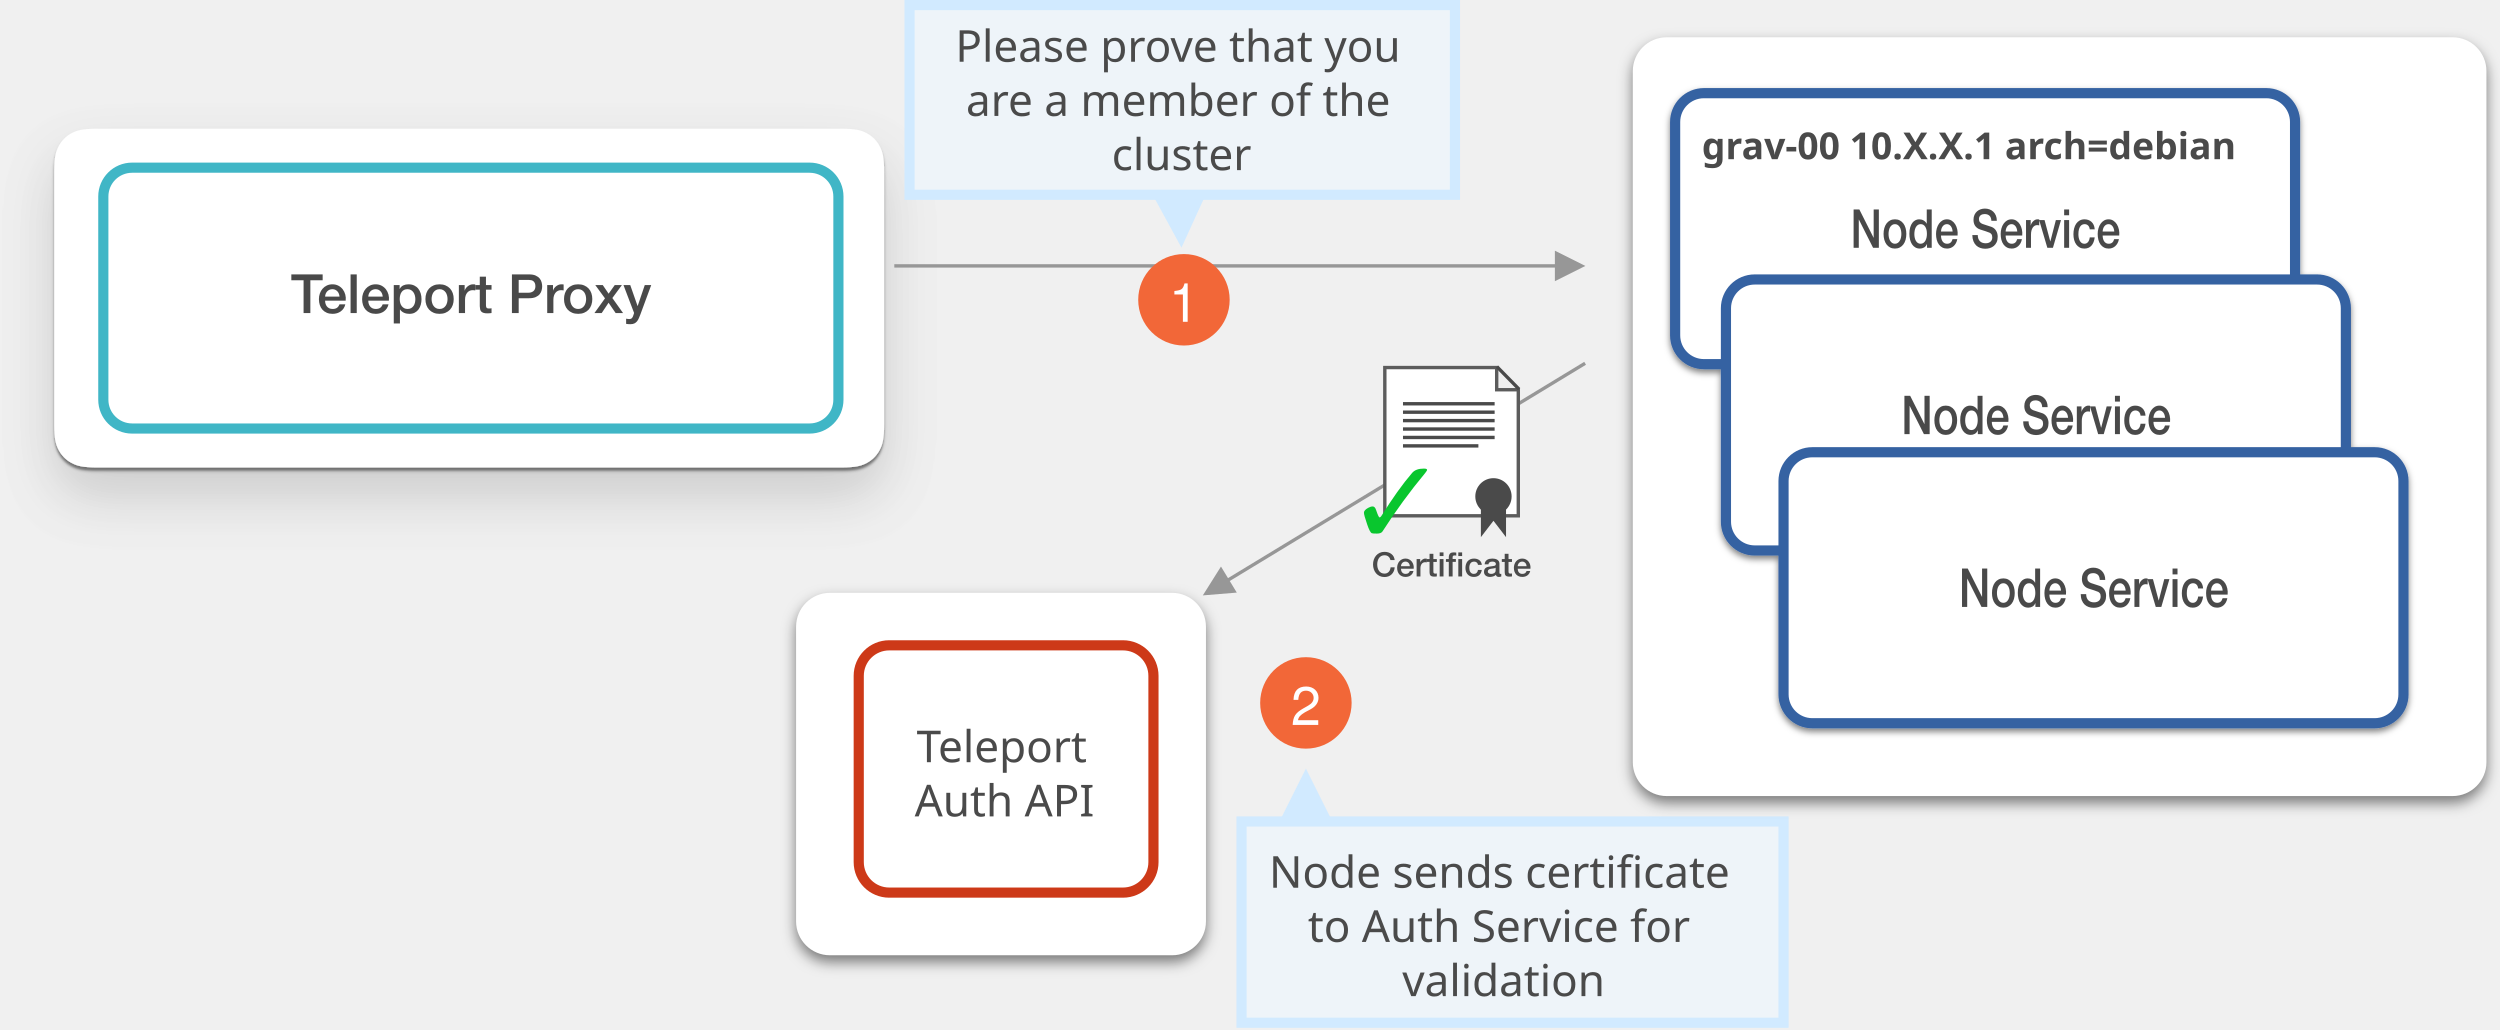
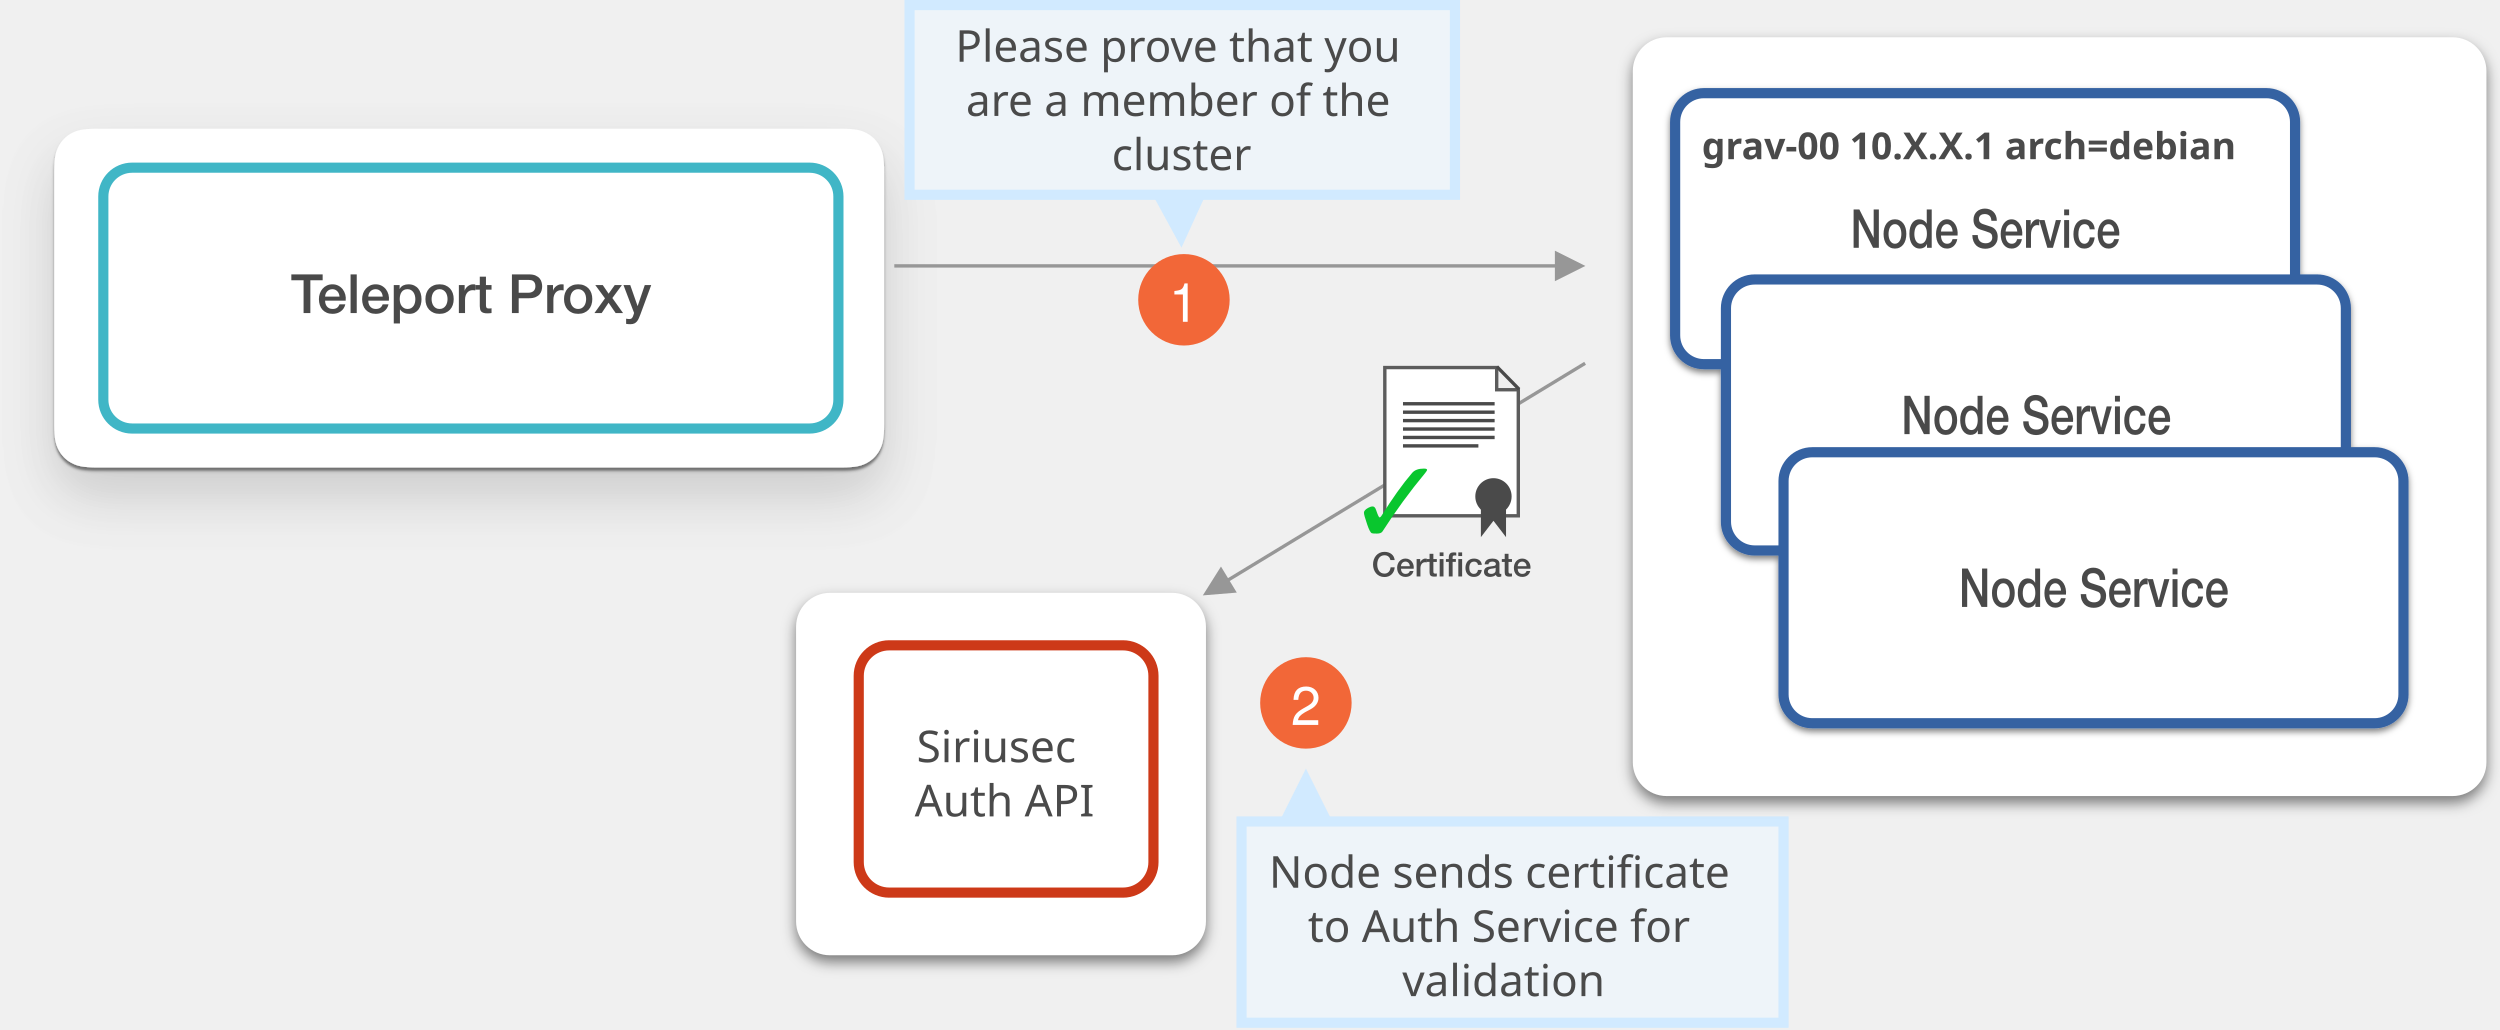
<svg xmlns="http://www.w3.org/2000/svg" xmlns:xlink="http://www.w3.org/1999/xlink" height="304" viewBox="0 0 738 304" width="738">
  <defs>
    <filter id="a" height="140%" width="116.3%" x="-8.2%" y="-12%">
      <feOffset dx="0" dy="1" in="SourceAlpha" result="shadowOffsetOuter1" />
      <feGaussianBlur in="shadowOffsetOuter1" result="shadowBlurOuter1" stdDeviation=".5" />
      <feColorMatrix in="shadowBlurOuter1" result="shadowMatrixOuter1" type="matrix" values="0 0 0 0 0   0 0 0 0 0   0 0 0 0 0  0 0 0 0.5 0" />
      <feMerge>
        <feMergeNode in="shadowMatrixOuter1" />
        <feMergeNode in="SourceGraphic" />
      </feMerge>
    </filter>
    <path id="b" d="m12.819 0h219.361c4.458 0 6.074.464 7.704 1.336 1.63.872 2.909 2.15 3.78 3.78.872 1.63 1.336 3.246 1.336 7.704v74.361c0 4.458-.464 6.074-1.336 7.704-.872 1.63-2.15 2.909-3.78 3.78-1.63.872-3.246 1.336-7.704 1.336h-219.361c-4.458 0-6.074-.464-7.704-1.336-1.63-.872-2.909-2.15-3.78-3.78s-1.336-3.246-1.336-7.704v-74.361c0-4.458.464-6.074 1.336-7.704s2.15-2.909 3.78-3.78 3.246-1.336 7.704-1.336z" />
    <filter id="c" height="156%" width="122.9%" x="-11.4%" y="-20%">
      <feOffset dx="0" dy="8" in="SourceAlpha" result="shadowOffsetOuter1" />
      <feGaussianBlur in="shadowOffsetOuter1" result="shadowBlurOuter1" stdDeviation="8" />
      <feColorMatrix in="shadowBlurOuter1" type="matrix" values="0 0 0 0 0   0 0 0 0 0   0 0 0 0 0  0 0 0 0.104 0" />
    </filter>
    <rect id="d" height="107" rx="10" width="121" />
    <filter id="e" height="113.1%" width="111.6%" x="-5.8%" y="-4.7%">
      <feOffset dx="0" dy="2" in="SourceAlpha" result="shadowOffsetOuter1" />
      <feGaussianBlur in="shadowOffsetOuter1" result="shadowBlurOuter1" stdDeviation="2" />
      <feColorMatrix in="shadowBlurOuter1" type="matrix" values="0 0 0 0 0   0 0 0 0 0   0 0 0 0 0  0 0 0 0.5 0" />
    </filter>
    <rect id="f" height="224" rx="10" width="252" x="482" y="11" />
    <filter id="g" height="106.2%" width="105.6%" x="-2.8%" y="-2.2%">
      <feOffset dx="0" dy="2" in="SourceAlpha" result="shadowOffsetOuter1" />
      <feGaussianBlur in="shadowOffsetOuter1" result="shadowBlurOuter1" stdDeviation="2" />
      <feColorMatrix in="shadowBlurOuter1" type="matrix" values="0 0 0 0 0   0 0 0 0 0   0 0 0 0 0  0 0 0 0.5 0" />
    </filter>
    <filter id="h" height="106.9%" width="106%" x="-3%" y="-3.4%">
      <feOffset dx="0" dy="1" in="SourceAlpha" result="shadowOffsetOuter1" />
      <feGaussianBlur in="shadowOffsetOuter1" result="shadowBlurOuter1" stdDeviation="1" />
      <feColorMatrix in="shadowBlurOuter1" result="shadowMatrixOuter1" type="matrix" values="0 0 0 0 0   0 0 0 0 0   0 0 0 0 0  0 0 0 0.5 0" />
      <feMerge>
        <feMergeNode in="shadowMatrixOuter1" />
        <feMergeNode in="SourceGraphic" />
      </feMerge>
    </filter>
  </defs>
  <g fill="none" fill-rule="evenodd">
    <g filter="url(#a)" transform="translate(16 38)">
      <use fill="#000" filter="url(#c)" xlink:href="#b" />
      <use fill="#fff" fill-rule="evenodd" xlink:href="#b" />
      <g transform="translate(13 10)">
        <path d="m10 1.5c-4.694 0-8.5 3.806-8.5 8.5v60c0 4.694 3.806 8.5 8.5 8.5h200c4.694 0 8.5-3.806 8.5-8.5v-60c0-4.694-3.806-8.5-8.5-8.5z" fill="#fff" stroke="#40b6c6" stroke-width="3" />
        <path d="m57 33h9.248v1.728h-3.632v9.696h-2v-9.696h-3.616zm14.224 6.56c-.021-.288-.083-.565-.184-.832s-.24-.499-.416-.696-.389-.357-.64-.48-.531-.184-.84-.184c-.32 0-.611.056-.872.168s-.485.267-.672.464-.336.429-.448.696-.173.555-.184.864zm-4.256 1.2c0 .32.045.629.136.928s.227.56.408.784.411.403.688.536.608.2.992.2c.533 0 .963-.115 1.288-.344s.568-.573.728-1.032h1.728c-.096.448-.261.848-.496 1.2s-.517.648-.848.888-.701.421-1.112.544-.84.184-1.288.184c-.651 0-1.227-.107-1.728-.32s-.925-.512-1.272-.896-.608-.843-.784-1.376-.264-1.12-.264-1.76c0-.587.093-1.144.28-1.672s.453-.992.8-1.392.765-.717 1.256-.952 1.045-.352 1.664-.352c.651 0 1.235.136 1.752.408s.947.632 1.288 1.08.589.963.744 1.544.195 1.181.12 1.8zm7.52-7.76h1.824v11.424h-1.824zm9.488 6.56c-.021-.288-.083-.565-.184-.832s-.24-.499-.416-.696-.389-.357-.64-.48-.531-.184-.84-.184c-.32 0-.611.056-.872.168s-.485.267-.672.464-.336.429-.448.696-.173.555-.184.864zm-4.256 1.2c0 .32.045.629.136.928s.227.56.408.784.411.403.688.536.608.2.992.2c.533 0 .963-.115 1.288-.344s.568-.573.728-1.032h1.728c-.096.448-.261.848-.496 1.2s-.517.648-.848.888-.701.421-1.112.544-.84.184-1.288.184c-.651 0-1.227-.107-1.728-.32s-.925-.512-1.272-.896-.608-.843-.784-1.376-.264-1.12-.264-1.76c0-.587.093-1.144.28-1.672s.453-.992.8-1.392.765-.717 1.256-.952 1.045-.352 1.664-.352c.651 0 1.235.136 1.752.408s.947.632 1.288 1.08.589.963.744 1.544.195 1.181.12 1.8zm7.52-4.608h1.728v1.12h.032c.256-.48.613-.824 1.072-1.032s.955-.312 1.488-.312c.651 0 1.219.115 1.704.344s.888.544 1.208.944.56.867.72 1.4.24 1.104.24 1.712c0 .555-.072 1.093-.216 1.616s-.363.984-.656 1.384c-.293.4-.664.72-1.112.96s-.976.36-1.584.36c-.267 0-.533-.024-.8-.072s-.523-.125-.768-.232-.472-.243-.68-.408-.381-.36-.52-.584h-.032v4.128h-1.824zm6.368 4.144c0-.373-.048-.736-.144-1.088s-.24-.664-.432-.936-.432-.491-.72-.656-.619-.248-.992-.248c-.768 0-1.347.267-1.736.8s-.584 1.243-.584 2.128c0 .416.051.803.152 1.16s.253.664.456.92.445.459.728.608.611.224.984.224c.416 0 .768-.085 1.056-.256s.525-.392.712-.664.32-.581.4-.928.12-.701.12-1.064zm7.152 4.352c-.661 0-1.251-.109-1.768-.328s-.955-.52-1.312-.904-.629-.843-.816-1.376-.28-1.12-.28-1.76c0-.629.093-1.211.28-1.744s.459-.992.816-1.376.795-.685 1.312-.904 1.107-.328 1.768-.328 1.251.109 1.768.328.955.52 1.312.904.629.843.816 1.376.28 1.115.28 1.744c0 .64-.093 1.227-.28 1.76s-.459.992-.816 1.376-.795.685-1.312.904-1.107.328-1.768.328zm0-1.44c.405 0 .757-.085 1.056-.256s.544-.395.736-.672.333-.589.424-.936.136-.701.136-1.064c0-.352-.045-.704-.136-1.056s-.232-.664-.424-.936-.437-.493-.736-.664-.651-.256-1.056-.256-.757.085-1.056.256c-.299.171-.544.392-.736.664s-.333.584-.424.936-.136.704-.136 1.056c0 .363.045.717.136 1.064s.232.659.424.936.437.501.736.672c.299.171.651.256 1.056.256zm5.696-7.056h1.712v1.6h.032c.053-.224.157-.443.312-.656s.341-.408.56-.584.461-.317.728-.424.539-.16.816-.16c.213 0 .36.005.44.016s.163.021.248.032v1.76c-.128-.021-.259-.04-.392-.056s-.264-.024-.392-.024c-.309 0-.6.061-.872.184s-.509.304-.712.544-.363.536-.48.888-.176.757-.176 1.216v3.936h-1.824zm4.8 0h1.376v-2.48h1.824v2.48h1.648v1.36h-1.648v4.416c0 .192.008.357.024.496s.053.256.112.352.147.168.264.216.277.072.48.072c.128 0 .256-.003.384-.008s.256-.024.384-.056v1.408c-.203.021-.4.043-.592.064s-.389.032-.592.032c-.48 0-.867-.045-1.16-.136s-.523-.224-.688-.4-.277-.397-.336-.664-.093-.571-.104-.912v-4.88h-1.376zm10.864-3.152h5.04c.811 0 1.472.117 1.984.352s.907.528 1.184.88.467.736.568 1.152.152.8.152 1.152-.051.733-.152 1.144-.291.792-.568 1.144-.672.643-1.184.872-1.173.344-1.984.344h-3.04v4.384h-2zm2 5.408h2.928c.224 0 .453-.032.688-.096s.451-.168.648-.312.357-.336.48-.576.184-.541.184-.904c0-.373-.053-.683-.16-.928s-.251-.44-.432-.584-.389-.243-.624-.296-.485-.08-.752-.08h-2.96zm8.416-2.256h1.712v1.6h.032c.053-.224.157-.443.312-.656s.341-.408.56-.584.461-.317.728-.424.539-.16.816-.16c.213 0 .36.005.44.016s.163.021.248.032v1.76c-.128-.021-.259-.04-.392-.056s-.264-.024-.392-.024c-.309 0-.6.061-.872.184s-.509.304-.712.544-.363.536-.48.888-.176.757-.176 1.216v3.936h-1.824zm9.136 8.496c-.661 0-1.251-.109-1.768-.328s-.955-.52-1.312-.904-.629-.843-.816-1.376-.28-1.12-.28-1.76c0-.629.093-1.211.28-1.744s.459-.992.816-1.376.795-.685 1.312-.904 1.107-.328 1.768-.328 1.251.109 1.768.328.955.52 1.312.904.629.843.816 1.376.28 1.115.28 1.744c0 .64-.093 1.227-.28 1.76s-.459.992-.816 1.376-.795.685-1.312.904-1.107.328-1.768.328zm0-1.44c.405 0 .757-.085 1.056-.256s.544-.395.736-.672.333-.589.424-.936.136-.701.136-1.064c0-.352-.045-.704-.136-1.056s-.232-.664-.424-.936-.437-.493-.736-.664-.651-.256-1.056-.256-.757.085-1.056.256-.544.392-.736.664-.333.584-.424.936-.136.704-.136 1.056c0 .363.045.717.136 1.064s.232.659.424.936.437.501.736.672.651.256 1.056.256zm7.92-3.136-2.864-3.92h2.208l1.728 2.544 1.808-2.544h2.112l-2.816 3.824 3.168 4.448h-2.192l-2.096-3.056-2.032 3.056h-2.144zm5.456-3.92h2l2.16 6.176h.032l2.096-6.176h1.904l-3.216 8.72c-.149.373-.296.731-.44 1.072s-.32.643-.528.904-.467.469-.776.624-.704.232-1.184.232c-.427 0-.848-.032-1.264-.096v-1.536c.149.021.293.045.432.072s.283.04.432.04c.213 0 .389-.027.528-.08s.253-.131.344-.232.168-.221.232-.36.123-.299.176-.48l.208-.64z" fill="#4a4a4a" />
      </g>
    </g>
    <g transform="translate(267)">
      <path d="m1.5 1.5h161v56h-161z" fill="#eef4f9" stroke="#d1eaff" stroke-width="3" />
      <text fill="#4a4a4a" font-family="LucidaGrande, Lucida Grande" font-size="13">
        <tspan x="15.024" y="18.228">Please prove that you</tspan>
        <tspan x="18.163" y="34.228">are a member of the</tspan>
        <tspan x="61.181" y="50.228">cluster</tspan>
      </text>
    </g>
    <g transform="translate(235 175)">
      <use fill="#000" filter="url(#e)" xlink:href="#d" />
      <use fill="#fff" fill-rule="evenodd" xlink:href="#d" />
    </g>
    <g transform="translate(372 194)">
      <circle cx="13.5" cy="13.5" fill="#f26738" r="13.5" />
      <text fill="#fff" font-family="HelveticaNeue-Medium, Helvetica Neue" font-size="16" font-weight="400">
        <tspan x="9.052" y="20">2</tspan>
      </text>
    </g>
    <g transform="translate(365 241)">
      <path d="m1.5 1.5h160v59.413h-160z" fill="#eef4f9" stroke="#d1eaff" stroke-width="3" />
      <text fill="#4a4a4a" font-family="LucidaGrande, Lucida Grande" font-size="13">
        <tspan x="9.601" y="21.051">Node sends certificate</tspan>
        <tspan x="21.081" y="37.051">to Auth Service for</tspan>
        <tspan x="48.947" y="53.051">validation</tspan>
      </text>
    </g>
    <path d="m20.5 52-6.5-13h13z" fill="#d1eaff" stroke="#d1eaff" transform="matrix(1 0 0 -1 365 280)" />
    <path d="m459 74 9 4.5-9 4.5v-4h-195v-1h195z" fill="#979797" fill-rule="nonzero" />
    <g transform="translate(336 75)">
      <circle cx="13.5" cy="13.5" fill="#f26738" r="13.5" />
      <text fill="#fff" font-family="HelveticaNeue-Medium, Helvetica Neue" font-size="16" font-weight="400">
        <tspan x="9.052" y="20">1</tspan>
      </text>
    </g>
    <path d="m348.5 72-6.5-13h13z" fill="#d1eaff" stroke="#d1eaff" transform="matrix(-.9993908 .0348995 .0348995 .9993908 694.5018 -12.12257)" />
    <path d="m467.668 106.813.519.855-105.162 63.848 2.076 3.419-10.028.824 5.358-8.517 2.076 3.419z" fill="#979797" fill-rule="nonzero" />
    <g transform="translate(397 108)">
      <g transform="translate(8)">
        <path d="m5.467 57.327c-.053-.206-.125-.395-.218-.567-.092-.172-.211-.322-.356-.448-.145-.126-.315-.224-.51-.293-.195-.07-.421-.104-.678-.104-.376 0-.701.076-.975.229-.274.153-.496.356-.668.612-.172.255-.298.545-.381.87-.082.325-.124.657-.124.995s.041.67.124.995c.082.325.209.615.381.87s.394.459.668.612c.274.153.599.229.975.229.277 0 .521-.048.732-.144.211-.096.392-.229.544-.398s.27-.366.356-.592c.086-.225.142-.468.168-.726h1.207c-.026.424-.117.812-.272 1.164-.155.351-.364.655-.628.91-.264.255-.574.453-.93.592-.356.139-.749.209-1.177.209-.528 0-1.001-.098-1.42-.293-.419-.196-.773-.463-1.064-.801-.29-.338-.513-.733-.668-1.184s-.233-.932-.233-1.442c0-.504.078-.981.233-1.432.155-.451.378-.846.668-1.184.29-.338.645-.607 1.064-.806.419-.199.892-.298 1.42-.298.396 0 .768.055 1.118.164s.658.269.925.477c.267.209.483.463.648.761.165.298.267.64.307 1.025zm5.729 1.82c-.013-.179-.051-.351-.114-.517-.063-.166-.148-.31-.257-.433-.109-.123-.241-.222-.396-.298-.155-.076-.328-.114-.519-.114-.198 0-.378.035-.539.104-.162.07-.3.166-.416.288-.115.123-.208.267-.277.433s-.107.345-.114.537zm-2.632.746c0 .199.028.391.084.577.056.186.14.348.252.487.112.139.254.25.425.333.172.083.376.124.613.124.33 0 .595-.071.797-.214.201-.143.351-.356.45-.642h1.069c-.059.279-.162.527-.307.746-.145.219-.32.403-.524.552-.204.149-.434.262-.688.338-.254.076-.519.114-.797.114-.402 0-.759-.066-1.069-.199-.31-.133-.572-.318-.787-.557s-.376-.524-.485-.855c-.109-.332-.163-.696-.163-1.094 0-.365.058-.711.173-1.04.115-.328.28-.617.495-.865.214-.249.473-.446.777-.592.303-.146.646-.219 1.029-.219.402 0 .764.085 1.083.254.32.169.585.393.797.671.211.279.364.598.46.96.096.361.12.734.074 1.119zm4.621-2.865h1.059v.995h.02c.033-.139.097-.275.193-.408s.211-.254.346-.363c.135-.109.285-.197.45-.264s.333-.099.505-.099c.132 0 .223.003.272.01s.101.013.153.02v1.094c-.079-.013-.16-.025-.242-.035-.082-.01-.163-.015-.242-.015-.191 0-.371.038-.539.114-.168.076-.315.189-.44.338-.125.149-.224.333-.297.552-.073.219-.109.471-.109.756v2.447h-1.128zm2.968 0h.851v-1.542h1.128v1.542h1.019v.846h-1.019v2.745c0 .119.005.222.015.308.01.086.033.159.069.219s.091.104.163.134c.073.03.172.045.297.045.079 0 .158-.002.237-.005s.158-.015.237-.035v.875c-.125.013-.247.027-.366.04-.119.013-.241.02-.366.02-.297 0-.536-.028-.717-.085s-.323-.139-.425-.249c-.102-.109-.172-.247-.208-.413-.036-.166-.058-.355-.064-.567v-3.034h-.851zm3.839-1.96h1.128v1.074h-1.128zm0 1.96h1.128v5.143h-1.128zm5.501-1.96h1.128v1.074h-1.128zm-3.651 1.96h.841v-.428c0-.325.04-.589.119-.791.079-.202.185-.358.317-.468s.282-.182.45-.219c.168-.036.345-.055.529-.055.363 0 .627.023.792.07v.885c-.073-.02-.15-.035-.233-.045-.082-.01-.18-.015-.292-.015-.152 0-.282.036-.391.109-.109.073-.163.216-.163.428v.527h.96v.846h-.96v4.297h-1.128v-4.297h-.841zm3.651 0h1.128v5.143h-1.128zm5.808 1.721c-.046-.318-.173-.559-.381-.721s-.47-.244-.787-.244c-.145 0-.3.025-.465.075s-.317.143-.455.279c-.139.136-.254.325-.346.567-.092.242-.139.559-.139.95 0 .212.025.424.074.637.049.212.129.401.237.567.109.166.249.3.421.403.172.103.379.154.623.154.33 0 .602-.103.816-.308.214-.206.348-.494.401-.865h1.128c-.106.67-.358 1.182-.757 1.537-.399.355-.928.532-1.588.532-.402 0-.757-.068-1.064-.204-.307-.136-.566-.322-.777-.557s-.371-.516-.48-.841c-.109-.325-.163-.676-.163-1.054 0-.385.053-.746.158-1.084.106-.338.264-.632.475-.88.211-.249.473-.444.787-.587.313-.143.681-.214 1.103-.214.297 0 .579.038.846.114.267.076.505.191.712.343.208.153.378.345.51.577s.211.507.237.826zm6.333 2.278c0 .139.018.239.054.298s.107.09.213.09h.119c.046 0 .099-.007.158-.02v.786c-.04.013-.091.028-.153.045-.063.017-.127.031-.193.045-.066.013-.132.023-.198.03-.066.007-.122.01-.168.01-.231 0-.422-.046-.574-.139-.152-.093-.251-.255-.297-.487-.224.219-.5.378-.826.477-.327.099-.642.149-.945.149-.231 0-.452-.031-.663-.095-.211-.063-.397-.156-.559-.279-.162-.123-.29-.279-.386-.468-.096-.189-.143-.409-.143-.661 0-.318.058-.577.173-.776.115-.199.267-.355.455-.468.188-.113.399-.194.633-.244.234-.05.47-.088.707-.114.204-.04.399-.068.584-.085s.348-.045.49-.085c.142-.04.254-.101.336-.184.082-.083.124-.207.124-.373 0-.146-.035-.265-.104-.358s-.155-.164-.257-.214c-.102-.05-.216-.083-.341-.099-.125-.017-.244-.025-.356-.025-.317 0-.577.066-.782.199-.204.133-.32.338-.346.617h-1.128c.02-.332.099-.607.237-.826s.315-.395.529-.527c.214-.133.457-.225.727-.279.27-.053.548-.08.831-.08.251 0 .498.027.742.08.244.053.463.139.658.259.195.119.351.274.47.463.119.189.178.419.178.691zm-1.128-1.432c-.172.113-.383.181-.633.204-.251.023-.501.058-.752.104-.119.02-.234.048-.346.085-.112.036-.211.086-.297.149s-.153.146-.203.249c-.049.103-.074.227-.074.373 0 .126.036.232.109.318s.16.154.262.204c.102.05.214.085.336.104.122.02.233.03.331.03.125 0 .261-.017.406-.05.145-.033.282-.09.411-.169.129-.08.236-.181.322-.303s.129-.274.129-.453zm1.831-2.566h.851v-1.542h1.128v1.542h1.019v.846h-1.019v2.745c0 .119.005.222.015.308.01.086.033.159.069.219s.091.104.163.134c.073.03.172.045.297.045.079 0 .158-.002.237-.005s.158-.015.237-.035v.875c-.125.013-.247.027-.366.04-.119.013-.241.02-.366.02-.297 0-.536-.028-.717-.085s-.323-.139-.425-.249c-.102-.109-.172-.247-.208-.413-.036-.166-.058-.355-.064-.567v-3.034h-.851zm7.322 2.119c-.013-.179-.051-.351-.114-.517s-.148-.31-.257-.433c-.109-.123-.241-.222-.396-.298-.155-.076-.328-.114-.519-.114-.198 0-.378.035-.539.104-.162.07-.3.166-.416.288-.115.123-.208.267-.277.433s-.107.345-.114.537zm-2.632.746c0 .199.028.391.084.577.056.186.14.348.252.487.112.139.254.25.425.333.172.083.376.124.613.124.33 0 .595-.071.797-.214.201-.143.351-.356.45-.642h1.069c-.059.279-.162.527-.307.746-.145.219-.32.403-.524.552-.204.149-.434.262-.688.338-.254.076-.519.114-.797.114-.402 0-.759-.066-1.069-.199-.31-.133-.572-.318-.787-.557-.214-.239-.376-.524-.485-.855-.109-.332-.163-.696-.163-1.094 0-.365.058-.711.173-1.04.115-.328.28-.617.495-.865.214-.249.473-.446.777-.592.303-.146.646-.219 1.029-.219.402 0 .764.085 1.083.254.32.169.585.393.797.671.211.279.364.598.46.96.096.361.12.734.074 1.119z" fill="#4a4a4a" />
        <g transform="translate(3.298246)">
          <path d="m33.524.5h-33.024v43.763h39.404v-37.212h-6.38z" fill="#fff" stroke="#5c5c5c" />
          <g stroke="#4a4a4a" stroke-linecap="square">
            <path d="m6.363 11.191h26.054" />
            <path d="m6.363 13.678h26.054" />
            <path d="m6.363 16.164h26.054" />
            <path d="m6.363 18.651h26.054" />
            <path d="m6.363 21.138h26.054" />
            <path d="m6.363 23.625h21.259" />
          </g>
          <ellipse cx="32.57" cy="38.546" fill="#4a4a4a" rx="5.36" ry="5.388" />
          <path d="m36.281 40.618v9.947l-3.711-4.832-3.711 4.832v-9.947z" fill="#4a4a4a" />
          <path d="m33.602.254 6.53 6.654" stroke="#4a4a4a" />
        </g>
      </g>
      <text fill="#09c62e" font-family="LucidaGrande, Lucida Grande" font-size="36">
        <tspan x=".245" y="53">✓</tspan>
      </text>
    </g>
    <g transform="translate(252 189)">
      <rect height="73" rx="9" stroke="#cd3918" stroke-width="3" width="87" x="1.5" y="1.5" />
      <text fill="#4a4a4a" font-family="LucidaGrande, Lucida Grande" font-size="13">
-         <tspan x="18.594" y="36">Teleport</tspan>
+         <tspan x="18.594" y="36">Siriusec</tspan>
        <tspan x="18.01" y="52">Auth API</tspan>
      </text>
    </g>
    <use fill="#000" filter="url(#g)" xlink:href="#f" />
    <use fill="#fff" fill-rule="evenodd" xlink:href="#f" />
    <g filter="url(#h)" transform="translate(493 26)">
      <path d="m10 1.5c-4.694 0-8.5 3.806-8.5 8.5v63c0 4.694 3.806 8.5 8.5 8.5h166c4.694 0 8.5-3.806 8.5-8.5v-63c0-4.694-3.806-8.5-8.5-8.5z" fill="#fff" stroke="#3662a2" stroke-width="3" />
      <path d="m54.183 35.841h1.7l4.198 8.338h.026v-8.338h1.532v11.318h-1.7l-4.185-8.322h-.039v8.322h-1.532zm12.206 11.54c-.532 0-1.006-.108-1.423-.325-.416-.217-.768-.515-1.056-.896-.288-.38-.506-.835-.657-1.363s-.225-1.11-.225-1.744c0-.624.075-1.199.225-1.728.15-.528.369-.983.657-1.363.288-.38.64-.679 1.056-.896.416-.217.891-.325 1.423-.325.532 0 1.006.108 1.423.325s.768.515 1.056.896c.288.38.506.835.657 1.363.15.528.225 1.104.225 1.728 0 .634-.075 1.215-.225 1.744s-.369.983-.657 1.363c-.288.38-.64.679-1.056.896-.416.217-.891.325-1.423.325zm0-1.427c.326 0 .609-.085.85-.254.24-.169.438-.391.592-.666.155-.275.268-.584.341-.927.073-.343.109-.695.109-1.054 0-.349-.036-.697-.109-1.046-.073-.349-.187-.658-.341-.927-.155-.269-.352-.489-.592-.658-.24-.169-.524-.254-.85-.254s-.609.085-.85.254c-.24.169-.438.388-.592.658-.155.269-.268.579-.341.927-.073.349-.109.697-.109 1.046 0 .359.036.711.109 1.054s.187.653.341.927c.155.275.352.497.592.666.24.169.524.254.85.254zm10.854 1.205h-1.391v-1.11h-.026c-.197.476-.485.816-.863 1.022-.378.206-.777.309-1.197.309-.524 0-.981-.114-1.371-.341-.391-.227-.715-.536-.972-.927-.258-.391-.451-.853-.579-1.387-.129-.534-.193-1.107-.193-1.72 0-.74.082-1.379.245-1.918.163-.539.38-.983.65-1.332.27-.349.579-.605.927-.769.348-.164.702-.246 1.062-.246.206 0 .416.024.631.071s.421.124.618.23c.197.106.38.24.547.404s.307.357.418.579h.026v-4.185h1.468zm-5.125-4.011c0 .349.036.692.109 1.03s.185.639.335.904.341.476.573.634c.232.159.506.238.824.238.326 0 .607-.085.843-.254.236-.169.429-.391.579-.666.15-.275.262-.584.335-.927s.109-.695.109-1.054c0-.909-.165-1.617-.496-2.124s-.779-.761-1.346-.761c-.343 0-.633.087-.869.262-.236.174-.429.402-.579.682s-.258.597-.322.951-.097.716-.097 1.086zm11.292-.808c-.017-.285-.067-.56-.148-.824s-.193-.494-.335-.69-.313-.354-.515-.476c-.202-.122-.427-.182-.676-.182-.258 0-.491.055-.702.166-.21.111-.391.264-.541.46-.15.196-.27.425-.361.69s-.139.55-.148.856zm-3.425 1.189c0 .317.036.624.109.919.073.296.182.555.328.777.146.222.33.399.554.531.223.132.489.198.798.198.429 0 .775-.114 1.037-.341.262-.227.457-.568.586-1.022h1.391c-.077.444-.21.84-.399 1.189-.189.349-.416.642-.682.88-.266.238-.564.417-.895.539-.33.122-.676.182-1.037.182-.524 0-.987-.106-1.391-.317-.403-.211-.745-.507-1.024-.888-.279-.38-.489-.835-.631-1.363-.142-.528-.212-1.11-.212-1.744 0-.581.075-1.133.225-1.657.15-.523.365-.983.644-1.379.279-.396.616-.711 1.011-.943.395-.232.841-.349 1.339-.349.524 0 .994.135 1.41.404.416.269.762.626 1.037 1.07s.474.954.599 1.53c.124.576.157 1.17.097 1.783zm10.854-.143c0 .433.06.803.18 1.11.12.306.288.557.502.753.215.196.461.338.74.428.279.09.582.135.908.135.352 0 .652-.05.901-.151s.451-.23.605-.388c.155-.159.266-.341.335-.547.069-.206.103-.415.103-.626 0-.433-.079-.753-.238-.959-.159-.206-.333-.351-.521-.436-.326-.148-.706-.288-1.14-.42-.433-.132-.968-.304-1.603-.515-.395-.127-.723-.293-.985-.499-.262-.206-.47-.436-.624-.69s-.264-.523-.328-.808c-.064-.285-.097-.576-.097-.872 0-.571.097-1.065.29-1.482.193-.417.449-.764.766-1.038.318-.275.678-.478 1.082-.61.403-.132.811-.198 1.223-.198.481 0 .933.077 1.358.23s.798.383 1.12.69.577.684.766 1.133c.189.449.283.97.283 1.561h-1.609c-.043-.729-.245-1.244-.605-1.546-.361-.301-.82-.452-1.378-.452-.189 0-.382.024-.579.071-.197.048-.378.127-.541.238-.163.111-.298.262-.406.452-.107.19-.161.428-.161.713 0 .402.101.716.303.943s.466.399.792.515c.034.011.17.055.406.135.236.079.5.166.792.262.292.095.577.188.856.277.279.09.479.156.599.198.3.116.562.275.785.476s.41.431.56.69c.15.259.262.536.335.832.073.296.109.592.109.888 0 .634-.105 1.176-.315 1.625-.21.449-.487.816-.83 1.102-.343.285-.734.494-1.172.626-.438.132-.884.198-1.339.198-.524 0-1.017-.079-1.481-.238-.464-.159-.867-.402-1.21-.729-.343-.328-.618-.748-.824-1.26-.206-.513-.313-1.118-.322-1.815zm11.653-1.046c-.017-.285-.067-.56-.148-.824-.082-.264-.193-.494-.335-.69-.142-.196-.313-.354-.515-.476-.202-.122-.427-.182-.676-.182-.258 0-.491.055-.702.166-.21.111-.391.264-.541.46-.15.196-.27.425-.361.69-.09.264-.139.55-.148.856zm-3.425 1.189c0 .317.036.624.109.919.073.296.182.555.328.777.146.222.33.399.554.531.223.132.489.198.798.198.429 0 .775-.114 1.037-.341.262-.227.457-.568.586-1.022h1.391c-.077.444-.21.84-.399 1.189-.189.349-.416.642-.682.88-.266.238-.564.417-.895.539-.33.122-.676.182-1.037.182-.524 0-.987-.106-1.391-.317-.403-.211-.745-.507-1.024-.888s-.489-.835-.631-1.363-.212-1.11-.212-1.744c0-.581.075-1.133.225-1.657.15-.523.365-.983.644-1.379.279-.396.616-.711 1.011-.943.395-.232.841-.349 1.339-.349.524 0 .994.135 1.41.404.416.269.762.626 1.037 1.07s.474.954.599 1.53c.124.576.157 1.17.097 1.783zm6.013-4.565h1.378v1.585h.026c.043-.222.127-.439.251-.65.124-.211.275-.404.451-.579.176-.174.371-.314.586-.42.215-.106.433-.159.657-.159.172 0 .29.005.354.016.064.011.131.021.2.032v1.744c-.103-.021-.208-.04-.315-.055-.107-.016-.212-.024-.315-.024-.249 0-.483.061-.702.182-.219.122-.41.301-.573.539-.163.238-.292.531-.386.88-.094.349-.142.75-.142 1.205v3.9h-1.468zm3.876 0h1.597l1.687 6.293h.026l1.622-6.293h1.519l-2.382 8.195h-1.648zm7.378-3.123h1.468v1.712h-1.468zm0 3.123h1.468v8.195h-1.468zm7.558 2.742c-.06-.507-.225-.89-.496-1.149-.27-.259-.612-.388-1.024-.388-.189 0-.391.04-.605.119-.215.079-.412.227-.592.444-.18.217-.33.518-.451.904-.12.386-.18.89-.18 1.514 0 .338.032.676.097 1.015.064.338.167.639.309.904.142.264.324.478.547.642s.494.246.811.246c.429 0 .783-.164 1.062-.491s.453-.787.521-1.379h1.468c-.137 1.067-.466 1.884-.985 2.449s-1.208.848-2.067.848c-.524 0-.985-.108-1.384-.325-.399-.217-.736-.513-1.011-.888s-.483-.822-.624-1.339c-.142-.518-.212-1.078-.212-1.68 0-.613.069-1.189.206-1.728.137-.539.343-1.007.618-1.403.275-.396.616-.708 1.024-.935s.886-.341 1.436-.341c.386 0 .753.061 1.101.182.348.122.657.304.927.547s.491.55.663.919c.172.37.275.808.309 1.316zm7.236.634c-.017-.285-.067-.56-.148-.824-.082-.264-.193-.494-.335-.69-.142-.196-.313-.354-.515-.476-.202-.122-.427-.182-.676-.182-.258 0-.491.055-.702.166-.21.111-.391.264-.541.46-.15.196-.27.425-.361.69-.09.264-.139.55-.148.856zm-3.425 1.189c0 .317.036.624.109.919.073.296.182.555.328.777.146.222.33.399.554.531.223.132.489.198.798.198.429 0 .775-.114 1.037-.341s.457-.568.586-1.022h1.391c-.077.444-.21.84-.399 1.189-.189.349-.416.642-.682.88-.266.238-.564.417-.895.539-.33.122-.676.182-1.037.182-.524 0-.987-.106-1.391-.317-.403-.211-.745-.507-1.024-.888-.279-.38-.489-.835-.631-1.363-.142-.528-.212-1.11-.212-1.744 0-.581.075-1.133.225-1.657.15-.523.365-.983.644-1.379.279-.396.616-.711 1.011-.943.395-.232.841-.349 1.339-.349.524 0 .994.135 1.41.404.416.269.762.626 1.037 1.07s.474.954.599 1.53c.124.576.157 1.17.097 1.783z" fill="#4a4a4a" />
      <g transform="translate(15 55)">
        <path d="m10 1.5c-4.694 0-8.5 3.806-8.5 8.5v63c0 4.694 3.806 8.5 8.5 8.5h166c4.694 0 8.5-3.806 8.5-8.5v-63c0-4.694-3.806-8.5-8.5-8.5z" fill="#fff" stroke="#3662a2" stroke-width="3" />
        <path d="m54.183 35.841h1.7l4.198 8.338h.026v-8.338h1.532v11.318h-1.7l-4.185-8.322h-.039v8.322h-1.532zm12.206 11.54c-.532 0-1.006-.108-1.423-.325-.416-.217-.768-.515-1.056-.896-.288-.38-.506-.835-.657-1.363s-.225-1.11-.225-1.744c0-.624.075-1.199.225-1.728.15-.528.369-.983.657-1.363.288-.38.64-.679 1.056-.896.416-.217.891-.325 1.423-.325.532 0 1.006.108 1.423.325s.768.515 1.056.896c.288.38.506.835.657 1.363.15.528.225 1.104.225 1.728 0 .634-.075 1.215-.225 1.744s-.369.983-.657 1.363c-.288.38-.64.679-1.056.896-.416.217-.891.325-1.423.325zm0-1.427c.326 0 .609-.085.85-.254.24-.169.438-.391.592-.666.155-.275.268-.584.341-.927.073-.343.109-.695.109-1.054 0-.349-.036-.697-.109-1.046-.073-.349-.187-.658-.341-.927-.155-.269-.352-.489-.592-.658-.24-.169-.524-.254-.85-.254s-.609.085-.85.254c-.24.169-.438.388-.592.658-.155.269-.268.579-.341.927-.073.349-.109.697-.109 1.046 0 .359.036.711.109 1.054s.187.653.341.927c.155.275.352.497.592.666.24.169.524.254.85.254zm10.854 1.205h-1.391v-1.11h-.026c-.197.476-.485.816-.863 1.022-.378.206-.777.309-1.197.309-.524 0-.981-.114-1.371-.341-.391-.227-.715-.536-.972-.927-.258-.391-.451-.853-.579-1.387-.129-.534-.193-1.107-.193-1.72 0-.74.082-1.379.245-1.918.163-.539.38-.983.65-1.332.27-.349.579-.605.927-.769.348-.164.702-.246 1.062-.246.206 0 .416.024.631.071s.421.124.618.23c.197.106.38.24.547.404s.307.357.418.579h.026v-4.185h1.468zm-5.125-4.011c0 .349.036.692.109 1.03s.185.639.335.904.341.476.573.634c.232.159.506.238.824.238.326 0 .607-.085.843-.254.236-.169.429-.391.579-.666.15-.275.262-.584.335-.927s.109-.695.109-1.054c0-.909-.165-1.617-.496-2.124s-.779-.761-1.346-.761c-.343 0-.633.087-.869.262-.236.174-.429.402-.579.682s-.258.597-.322.951-.097.716-.097 1.086zm11.292-.808c-.017-.285-.067-.56-.148-.824s-.193-.494-.335-.69-.313-.354-.515-.476c-.202-.122-.427-.182-.676-.182-.258 0-.491.055-.702.166-.21.111-.391.264-.541.46-.15.196-.27.425-.361.69s-.139.55-.148.856zm-3.425 1.189c0 .317.036.624.109.919.073.296.182.555.328.777.146.222.33.399.554.531.223.132.489.198.798.198.429 0 .775-.114 1.037-.341.262-.227.457-.568.586-1.022h1.391c-.077.444-.21.84-.399 1.189-.189.349-.416.642-.682.88-.266.238-.564.417-.895.539-.33.122-.676.182-1.037.182-.524 0-.987-.106-1.391-.317-.403-.211-.745-.507-1.024-.888-.279-.38-.489-.835-.631-1.363-.142-.528-.212-1.11-.212-1.744 0-.581.075-1.133.225-1.657.15-.523.365-.983.644-1.379.279-.396.616-.711 1.011-.943.395-.232.841-.349 1.339-.349.524 0 .994.135 1.41.404.416.269.762.626 1.037 1.07s.474.954.599 1.53c.124.576.157 1.17.097 1.783zm10.854-.143c0 .433.06.803.18 1.11.12.306.288.557.502.753.215.196.461.338.74.428.279.09.582.135.908.135.352 0 .652-.05.901-.151s.451-.23.605-.388c.155-.159.266-.341.335-.547.069-.206.103-.415.103-.626 0-.433-.079-.753-.238-.959-.159-.206-.333-.351-.521-.436-.326-.148-.706-.288-1.14-.42-.433-.132-.968-.304-1.603-.515-.395-.127-.723-.293-.985-.499-.262-.206-.47-.436-.624-.69s-.264-.523-.328-.808c-.064-.285-.097-.576-.097-.872 0-.571.097-1.065.29-1.482.193-.417.449-.764.766-1.038.318-.275.678-.478 1.082-.61.403-.132.811-.198 1.223-.198.481 0 .933.077 1.358.23s.798.383 1.12.69.577.684.766 1.133c.189.449.283.97.283 1.561h-1.609c-.043-.729-.245-1.244-.605-1.546-.361-.301-.82-.452-1.378-.452-.189 0-.382.024-.579.071-.197.048-.378.127-.541.238-.163.111-.298.262-.406.452-.107.19-.161.428-.161.713 0 .402.101.716.303.943s.466.399.792.515c.034.011.17.055.406.135.236.079.5.166.792.262.292.095.577.188.856.277.279.09.479.156.599.198.3.116.562.275.785.476s.41.431.56.69c.15.259.262.536.335.832.073.296.109.592.109.888 0 .634-.105 1.176-.315 1.625-.21.449-.487.816-.83 1.102-.343.285-.734.494-1.172.626-.438.132-.884.198-1.339.198-.524 0-1.017-.079-1.481-.238-.464-.159-.867-.402-1.21-.729-.343-.328-.618-.748-.824-1.26-.206-.513-.313-1.118-.322-1.815zm11.653-1.046c-.017-.285-.067-.56-.148-.824-.082-.264-.193-.494-.335-.69-.142-.196-.313-.354-.515-.476-.202-.122-.427-.182-.676-.182-.258 0-.491.055-.702.166-.21.111-.391.264-.541.46-.15.196-.27.425-.361.69-.09.264-.139.55-.148.856zm-3.425 1.189c0 .317.036.624.109.919.073.296.182.555.328.777.146.222.33.399.554.531.223.132.489.198.798.198.429 0 .775-.114 1.037-.341.262-.227.457-.568.586-1.022h1.391c-.077.444-.21.84-.399 1.189-.189.349-.416.642-.682.88-.266.238-.564.417-.895.539-.33.122-.676.182-1.037.182-.524 0-.987-.106-1.391-.317-.403-.211-.745-.507-1.024-.888s-.489-.835-.631-1.363-.212-1.11-.212-1.744c0-.581.075-1.133.225-1.657.15-.523.365-.983.644-1.379.279-.396.616-.711 1.011-.943.395-.232.841-.349 1.339-.349.524 0 .994.135 1.41.404.416.269.762.626 1.037 1.07s.474.954.599 1.53c.124.576.157 1.17.097 1.783zm6.013-4.565h1.378v1.585h.026c.043-.222.127-.439.251-.65.124-.211.275-.404.451-.579.176-.174.371-.314.586-.42.215-.106.433-.159.657-.159.172 0 .29.005.354.016.064.011.131.021.2.032v1.744c-.103-.021-.208-.04-.315-.055-.107-.016-.212-.024-.315-.024-.249 0-.483.061-.702.182-.219.122-.41.301-.573.539-.163.238-.292.531-.386.88-.094.349-.142.75-.142 1.205v3.9h-1.468zm3.876 0h1.597l1.687 6.293h.026l1.622-6.293h1.519l-2.382 8.195h-1.648zm7.378-3.123h1.468v1.712h-1.468zm0 3.123h1.468v8.195h-1.468zm7.558 2.742c-.06-.507-.225-.89-.496-1.149-.27-.259-.612-.388-1.024-.388-.189 0-.391.04-.605.119-.215.079-.412.227-.592.444-.18.217-.33.518-.451.904-.12.386-.18.89-.18 1.514 0 .338.032.676.097 1.015.064.338.167.639.309.904.142.264.324.478.547.642s.494.246.811.246c.429 0 .783-.164 1.062-.491s.453-.787.521-1.379h1.468c-.137 1.067-.466 1.884-.985 2.449s-1.208.848-2.067.848c-.524 0-.985-.108-1.384-.325-.399-.217-.736-.513-1.011-.888s-.483-.822-.624-1.339c-.142-.518-.212-1.078-.212-1.68 0-.613.069-1.189.206-1.728.137-.539.343-1.007.618-1.403.275-.396.616-.708 1.024-.935s.886-.341 1.436-.341c.386 0 .753.061 1.101.182.348.122.657.304.927.547s.491.55.663.919c.172.37.275.808.309 1.316zm7.236.634c-.017-.285-.067-.56-.148-.824-.082-.264-.193-.494-.335-.69-.142-.196-.313-.354-.515-.476-.202-.122-.427-.182-.676-.182-.258 0-.491.055-.702.166-.21.111-.391.264-.541.46-.15.196-.27.425-.361.69-.09.264-.139.55-.148.856zm-3.425 1.189c0 .317.036.624.109.919.073.296.182.555.328.777.146.222.33.399.554.531.223.132.489.198.798.198.429 0 .775-.114 1.037-.341s.457-.568.586-1.022h1.391c-.077.444-.21.84-.399 1.189-.189.349-.416.642-.682.88-.266.238-.564.417-.895.539-.33.122-.676.182-1.037.182-.524 0-.987-.106-1.391-.317-.403-.211-.745-.507-1.024-.888-.279-.38-.489-.835-.631-1.363-.142-.528-.212-1.11-.212-1.744 0-.581.075-1.133.225-1.657.15-.523.365-.983.644-1.379.279-.396.616-.711 1.011-.943.395-.232.841-.349 1.339-.349.524 0 .994.135 1.41.404.416.269.762.626 1.037 1.07s.474.954.599 1.53c.124.576.157 1.17.097 1.783z" fill="#4a4a4a" />
      </g>
      <g transform="translate(32 106)">
        <path d="m10 1.5c-4.694 0-8.5 3.806-8.5 8.5v63c0 4.694 3.806 8.5 8.5 8.5h166c4.694 0 8.5-3.806 8.5-8.5v-63c0-4.694-3.806-8.5-8.5-8.5z" fill="#fff" stroke="#3662a2" stroke-width="3" />
        <path d="m54.183 35.841h1.7l4.198 8.338h.026v-8.338h1.532v11.318h-1.7l-4.185-8.322h-.039v8.322h-1.532zm12.206 11.54c-.532 0-1.006-.108-1.423-.325-.416-.217-.768-.515-1.056-.896-.288-.38-.506-.835-.657-1.363s-.225-1.11-.225-1.744c0-.624.075-1.199.225-1.728.15-.528.369-.983.657-1.363.288-.38.64-.679 1.056-.896.416-.217.891-.325 1.423-.325.532 0 1.006.108 1.423.325s.768.515 1.056.896c.288.38.506.835.657 1.363.15.528.225 1.104.225 1.728 0 .634-.075 1.215-.225 1.744s-.369.983-.657 1.363c-.288.38-.64.679-1.056.896-.416.217-.891.325-1.423.325zm0-1.427c.326 0 .609-.085.85-.254.24-.169.438-.391.592-.666.155-.275.268-.584.341-.927.073-.343.109-.695.109-1.054 0-.349-.036-.697-.109-1.046-.073-.349-.187-.658-.341-.927-.155-.269-.352-.489-.592-.658-.24-.169-.524-.254-.85-.254s-.609.085-.85.254c-.24.169-.438.388-.592.658-.155.269-.268.579-.341.927-.073.349-.109.697-.109 1.046 0 .359.036.711.109 1.054s.187.653.341.927c.155.275.352.497.592.666.24.169.524.254.85.254zm10.854 1.205h-1.391v-1.11h-.026c-.197.476-.485.816-.863 1.022-.378.206-.777.309-1.197.309-.524 0-.981-.114-1.371-.341-.391-.227-.715-.536-.972-.927-.258-.391-.451-.853-.579-1.387-.129-.534-.193-1.107-.193-1.72 0-.74.082-1.379.245-1.918.163-.539.38-.983.65-1.332.27-.349.579-.605.927-.769.348-.164.702-.246 1.062-.246.206 0 .416.024.631.071s.421.124.618.23c.197.106.38.24.547.404s.307.357.418.579h.026v-4.185h1.468zm-5.125-4.011c0 .349.036.692.109 1.03s.185.639.335.904.341.476.573.634c.232.159.506.238.824.238.326 0 .607-.085.843-.254.236-.169.429-.391.579-.666.15-.275.262-.584.335-.927s.109-.695.109-1.054c0-.909-.165-1.617-.496-2.124s-.779-.761-1.346-.761c-.343 0-.633.087-.869.262-.236.174-.429.402-.579.682s-.258.597-.322.951-.097.716-.097 1.086zm11.292-.808c-.017-.285-.067-.56-.148-.824s-.193-.494-.335-.69-.313-.354-.515-.476c-.202-.122-.427-.182-.676-.182-.258 0-.491.055-.702.166-.21.111-.391.264-.541.46-.15.196-.27.425-.361.69s-.139.55-.148.856zm-3.425 1.189c0 .317.036.624.109.919.073.296.182.555.328.777.146.222.33.399.554.531.223.132.489.198.798.198.429 0 .775-.114 1.037-.341.262-.227.457-.568.586-1.022h1.391c-.077.444-.21.84-.399 1.189-.189.349-.416.642-.682.88-.266.238-.564.417-.895.539-.33.122-.676.182-1.037.182-.524 0-.987-.106-1.391-.317-.403-.211-.745-.507-1.024-.888-.279-.38-.489-.835-.631-1.363-.142-.528-.212-1.11-.212-1.744 0-.581.075-1.133.225-1.657.15-.523.365-.983.644-1.379.279-.396.616-.711 1.011-.943.395-.232.841-.349 1.339-.349.524 0 .994.135 1.41.404.416.269.762.626 1.037 1.07s.474.954.599 1.53c.124.576.157 1.17.097 1.783zm10.854-.143c0 .433.06.803.18 1.11.12.306.288.557.502.753.215.196.461.338.74.428.279.09.582.135.908.135.352 0 .652-.05.901-.151s.451-.23.605-.388c.155-.159.266-.341.335-.547.069-.206.103-.415.103-.626 0-.433-.079-.753-.238-.959-.159-.206-.333-.351-.521-.436-.326-.148-.706-.288-1.14-.42-.433-.132-.968-.304-1.603-.515-.395-.127-.723-.293-.985-.499-.262-.206-.47-.436-.624-.69s-.264-.523-.328-.808c-.064-.285-.097-.576-.097-.872 0-.571.097-1.065.29-1.482.193-.417.449-.764.766-1.038.318-.275.678-.478 1.082-.61.403-.132.811-.198 1.223-.198.481 0 .933.077 1.358.23s.798.383 1.12.69.577.684.766 1.133c.189.449.283.97.283 1.561h-1.609c-.043-.729-.245-1.244-.605-1.546-.361-.301-.82-.452-1.378-.452-.189 0-.382.024-.579.071-.197.048-.378.127-.541.238-.163.111-.298.262-.406.452-.107.19-.161.428-.161.713 0 .402.101.716.303.943s.466.399.792.515c.034.011.17.055.406.135.236.079.5.166.792.262.292.095.577.188.856.277.279.09.479.156.599.198.3.116.562.275.785.476s.41.431.56.69c.15.259.262.536.335.832.073.296.109.592.109.888 0 .634-.105 1.176-.315 1.625-.21.449-.487.816-.83 1.102-.343.285-.734.494-1.172.626-.438.132-.884.198-1.339.198-.524 0-1.017-.079-1.481-.238-.464-.159-.867-.402-1.21-.729-.343-.328-.618-.748-.824-1.26-.206-.513-.313-1.118-.322-1.815zm11.653-1.046c-.017-.285-.067-.56-.148-.824-.082-.264-.193-.494-.335-.69-.142-.196-.313-.354-.515-.476-.202-.122-.427-.182-.676-.182-.258 0-.491.055-.702.166-.21.111-.391.264-.541.46-.15.196-.27.425-.361.69-.09.264-.139.55-.148.856zm-3.425 1.189c0 .317.036.624.109.919.073.296.182.555.328.777.146.222.33.399.554.531.223.132.489.198.798.198.429 0 .775-.114 1.037-.341.262-.227.457-.568.586-1.022h1.391c-.077.444-.21.84-.399 1.189-.189.349-.416.642-.682.88-.266.238-.564.417-.895.539-.33.122-.676.182-1.037.182-.524 0-.987-.106-1.391-.317-.403-.211-.745-.507-1.024-.888s-.489-.835-.631-1.363-.212-1.11-.212-1.744c0-.581.075-1.133.225-1.657.15-.523.365-.983.644-1.379.279-.396.616-.711 1.011-.943.395-.232.841-.349 1.339-.349.524 0 .994.135 1.41.404.416.269.762.626 1.037 1.07s.474.954.599 1.53c.124.576.157 1.17.097 1.783zm6.013-4.565h1.378v1.585h.026c.043-.222.127-.439.251-.65.124-.211.275-.404.451-.579.176-.174.371-.314.586-.42.215-.106.433-.159.657-.159.172 0 .29.005.354.016.064.011.131.021.2.032v1.744c-.103-.021-.208-.04-.315-.055-.107-.016-.212-.024-.315-.024-.249 0-.483.061-.702.182-.219.122-.41.301-.573.539-.163.238-.292.531-.386.88-.094.349-.142.75-.142 1.205v3.9h-1.468zm3.876 0h1.597l1.687 6.293h.026l1.622-6.293h1.519l-2.382 8.195h-1.648zm7.378-3.123h1.468v1.712h-1.468zm0 3.123h1.468v8.195h-1.468zm7.558 2.742c-.06-.507-.225-.89-.496-1.149-.27-.259-.612-.388-1.024-.388-.189 0-.391.04-.605.119-.215.079-.412.227-.592.444-.18.217-.33.518-.451.904-.12.386-.18.89-.18 1.514 0 .338.032.676.097 1.015.064.338.167.639.309.904.142.264.324.478.547.642s.494.246.811.246c.429 0 .783-.164 1.062-.491s.453-.787.521-1.379h1.468c-.137 1.067-.466 1.884-.985 2.449s-1.208.848-2.067.848c-.524 0-.985-.108-1.384-.325-.399-.217-.736-.513-1.011-.888s-.483-.822-.624-1.339c-.142-.518-.212-1.078-.212-1.68 0-.613.069-1.189.206-1.728.137-.539.343-1.007.618-1.403.275-.396.616-.708 1.024-.935s.886-.341 1.436-.341c.386 0 .753.061 1.101.182.348.122.657.304.927.547s.491.55.663.919c.172.37.275.808.309 1.316zm7.236.634c-.017-.285-.067-.56-.148-.824-.082-.264-.193-.494-.335-.69-.142-.196-.313-.354-.515-.476-.202-.122-.427-.182-.676-.182-.258 0-.491.055-.702.166-.21.111-.391.264-.541.46-.15.196-.27.425-.361.69-.09.264-.139.55-.148.856zm-3.425 1.189c0 .317.036.624.109.919.073.296.182.555.328.777.146.222.33.399.554.531.223.132.489.198.798.198.429 0 .775-.114 1.037-.341s.457-.568.586-1.022h1.391c-.077.444-.21.84-.399 1.189-.189.349-.416.642-.682.88-.266.238-.564.417-.895.539-.33.122-.676.182-1.037.182-.524 0-.987-.106-1.391-.317-.403-.211-.745-.507-1.024-.888-.279-.38-.489-.835-.631-1.363-.142-.528-.212-1.11-.212-1.744 0-.581.075-1.133.225-1.657.15-.523.365-.983.644-1.379.279-.396.616-.711 1.011-.943.395-.232.841-.349 1.339-.349.524 0 .994.135 1.41.404.416.269.762.626 1.037 1.07s.474.954.599 1.53c.124.576.157 1.17.097 1.783z" fill="#4a4a4a" />
      </g>
    </g>
    <text fill="#4a4a4a" font-family="LucidaGrande-Bold, Lucida Grande" font-size="11" font-weight="bold">
      <tspan x="502.39" y="47">grav-00 10.X.X.1 arch=debian</tspan>
    </text>
  </g>
</svg>
